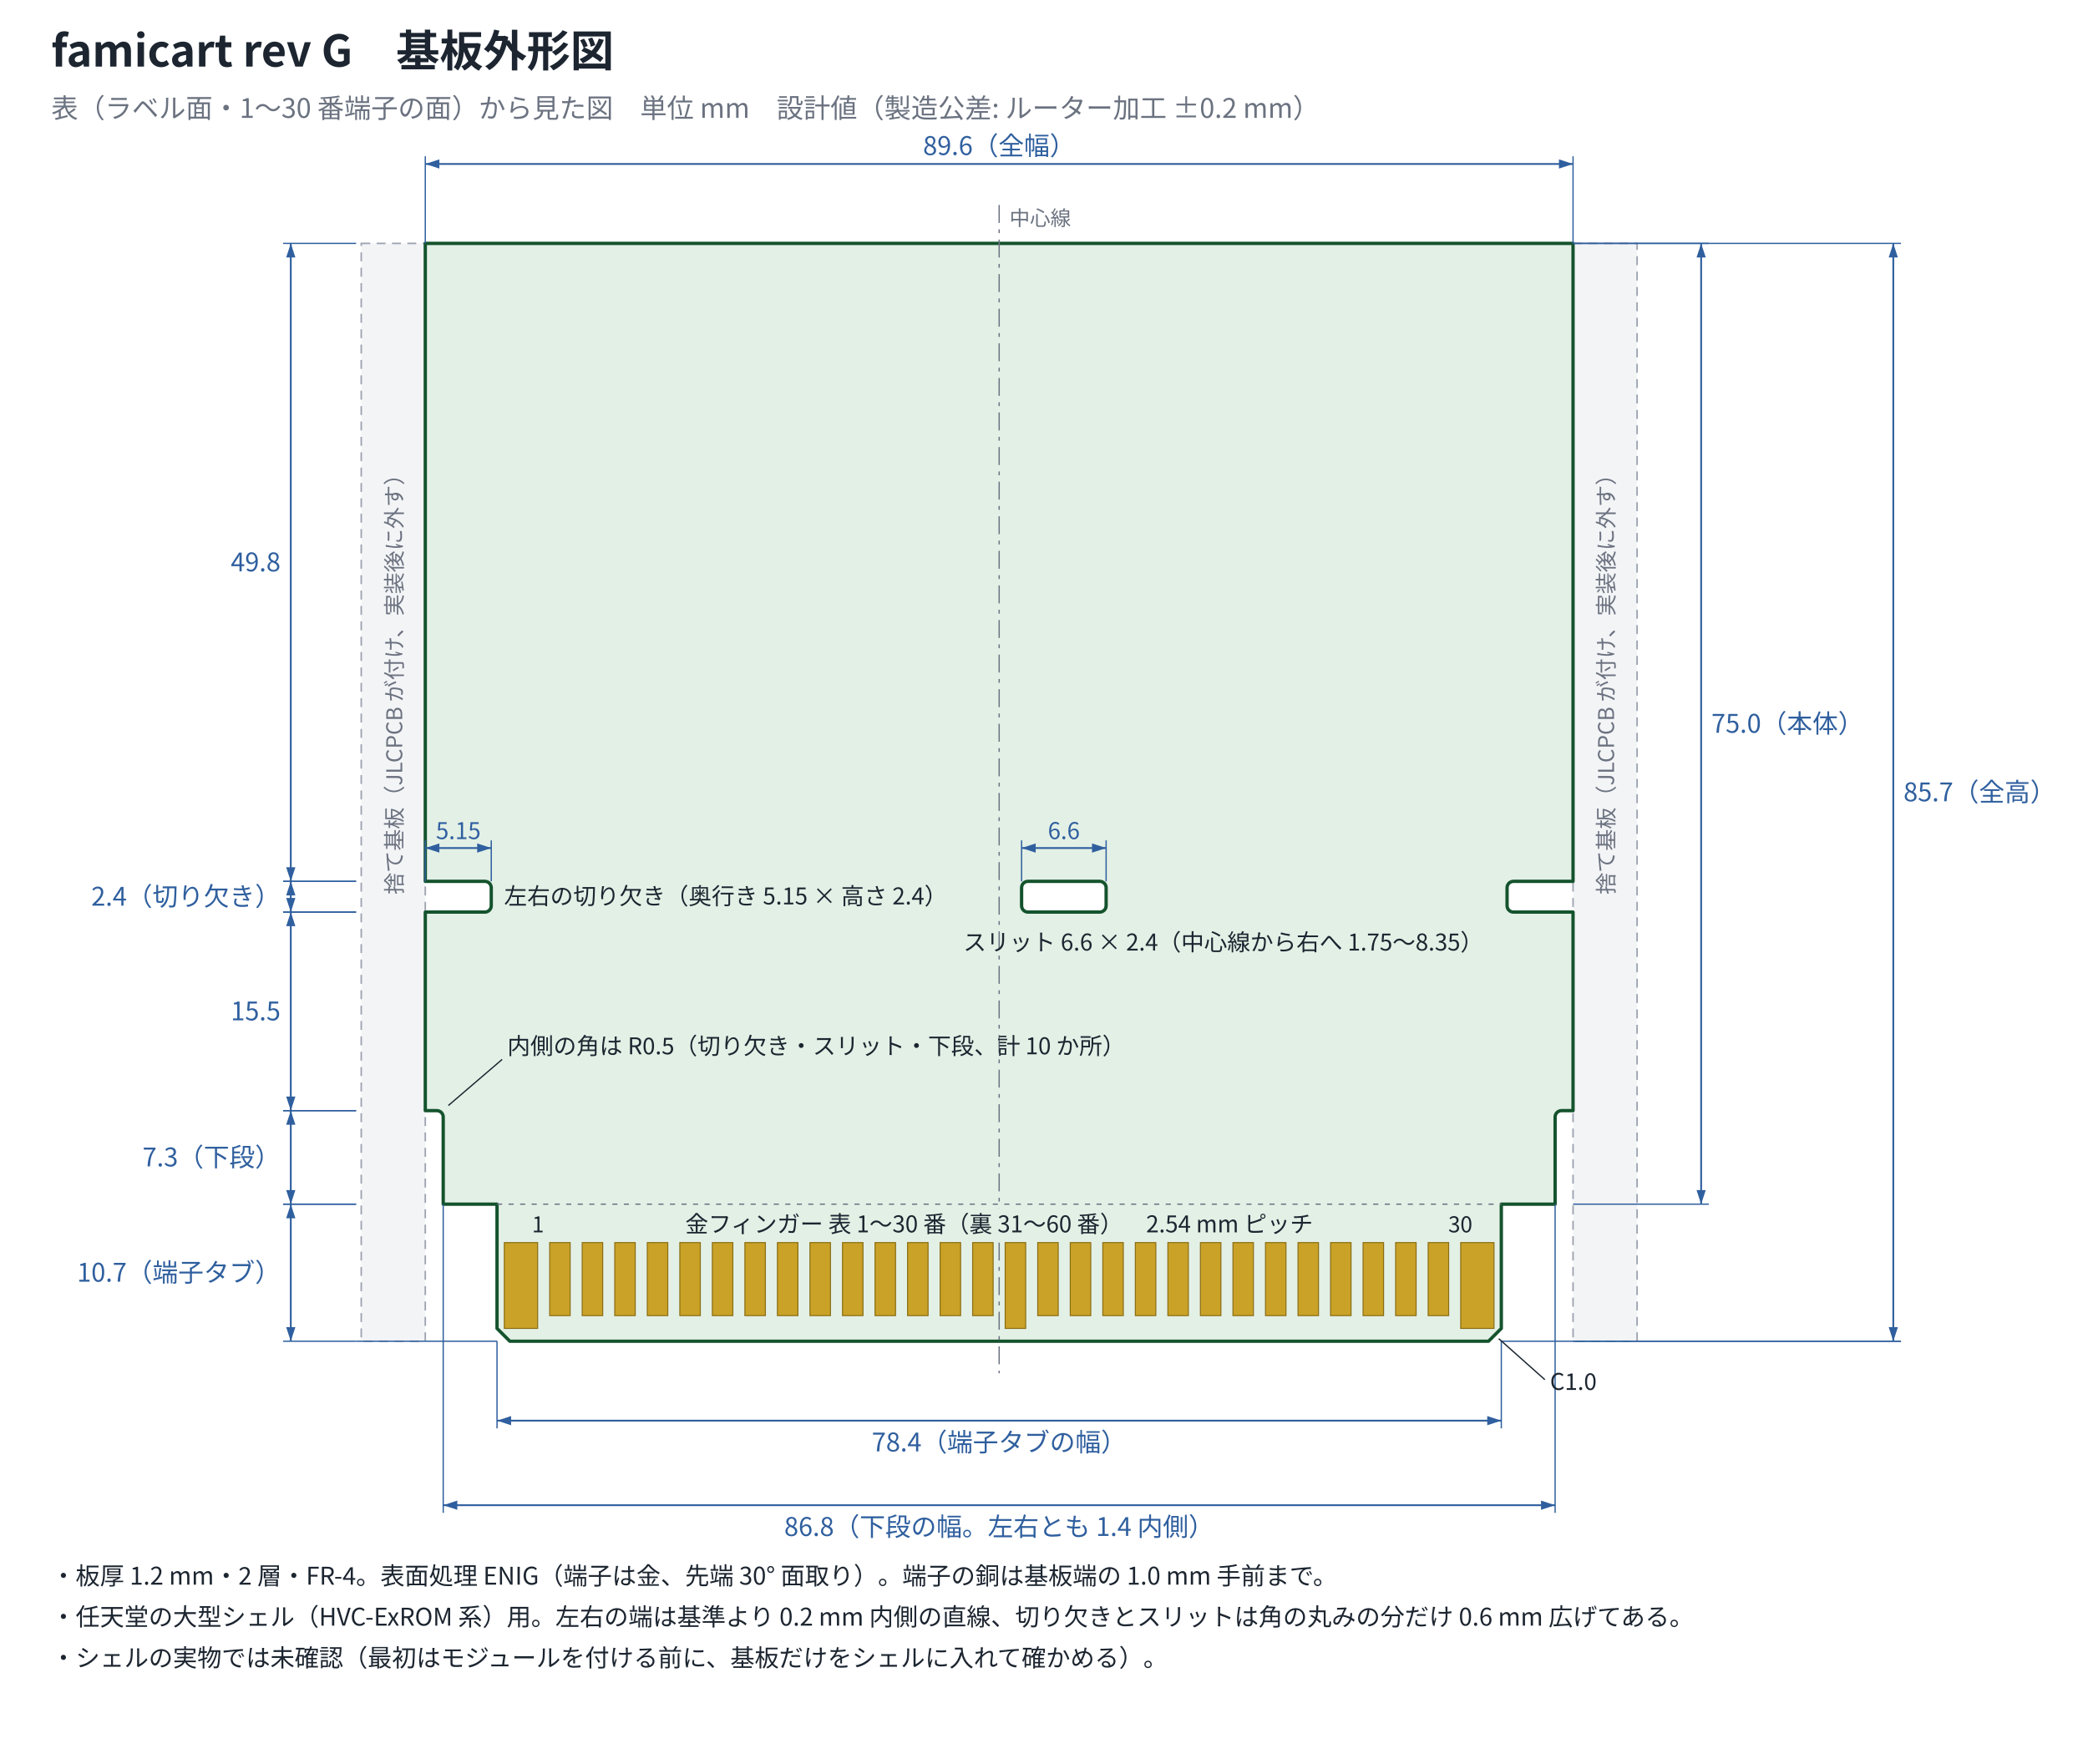
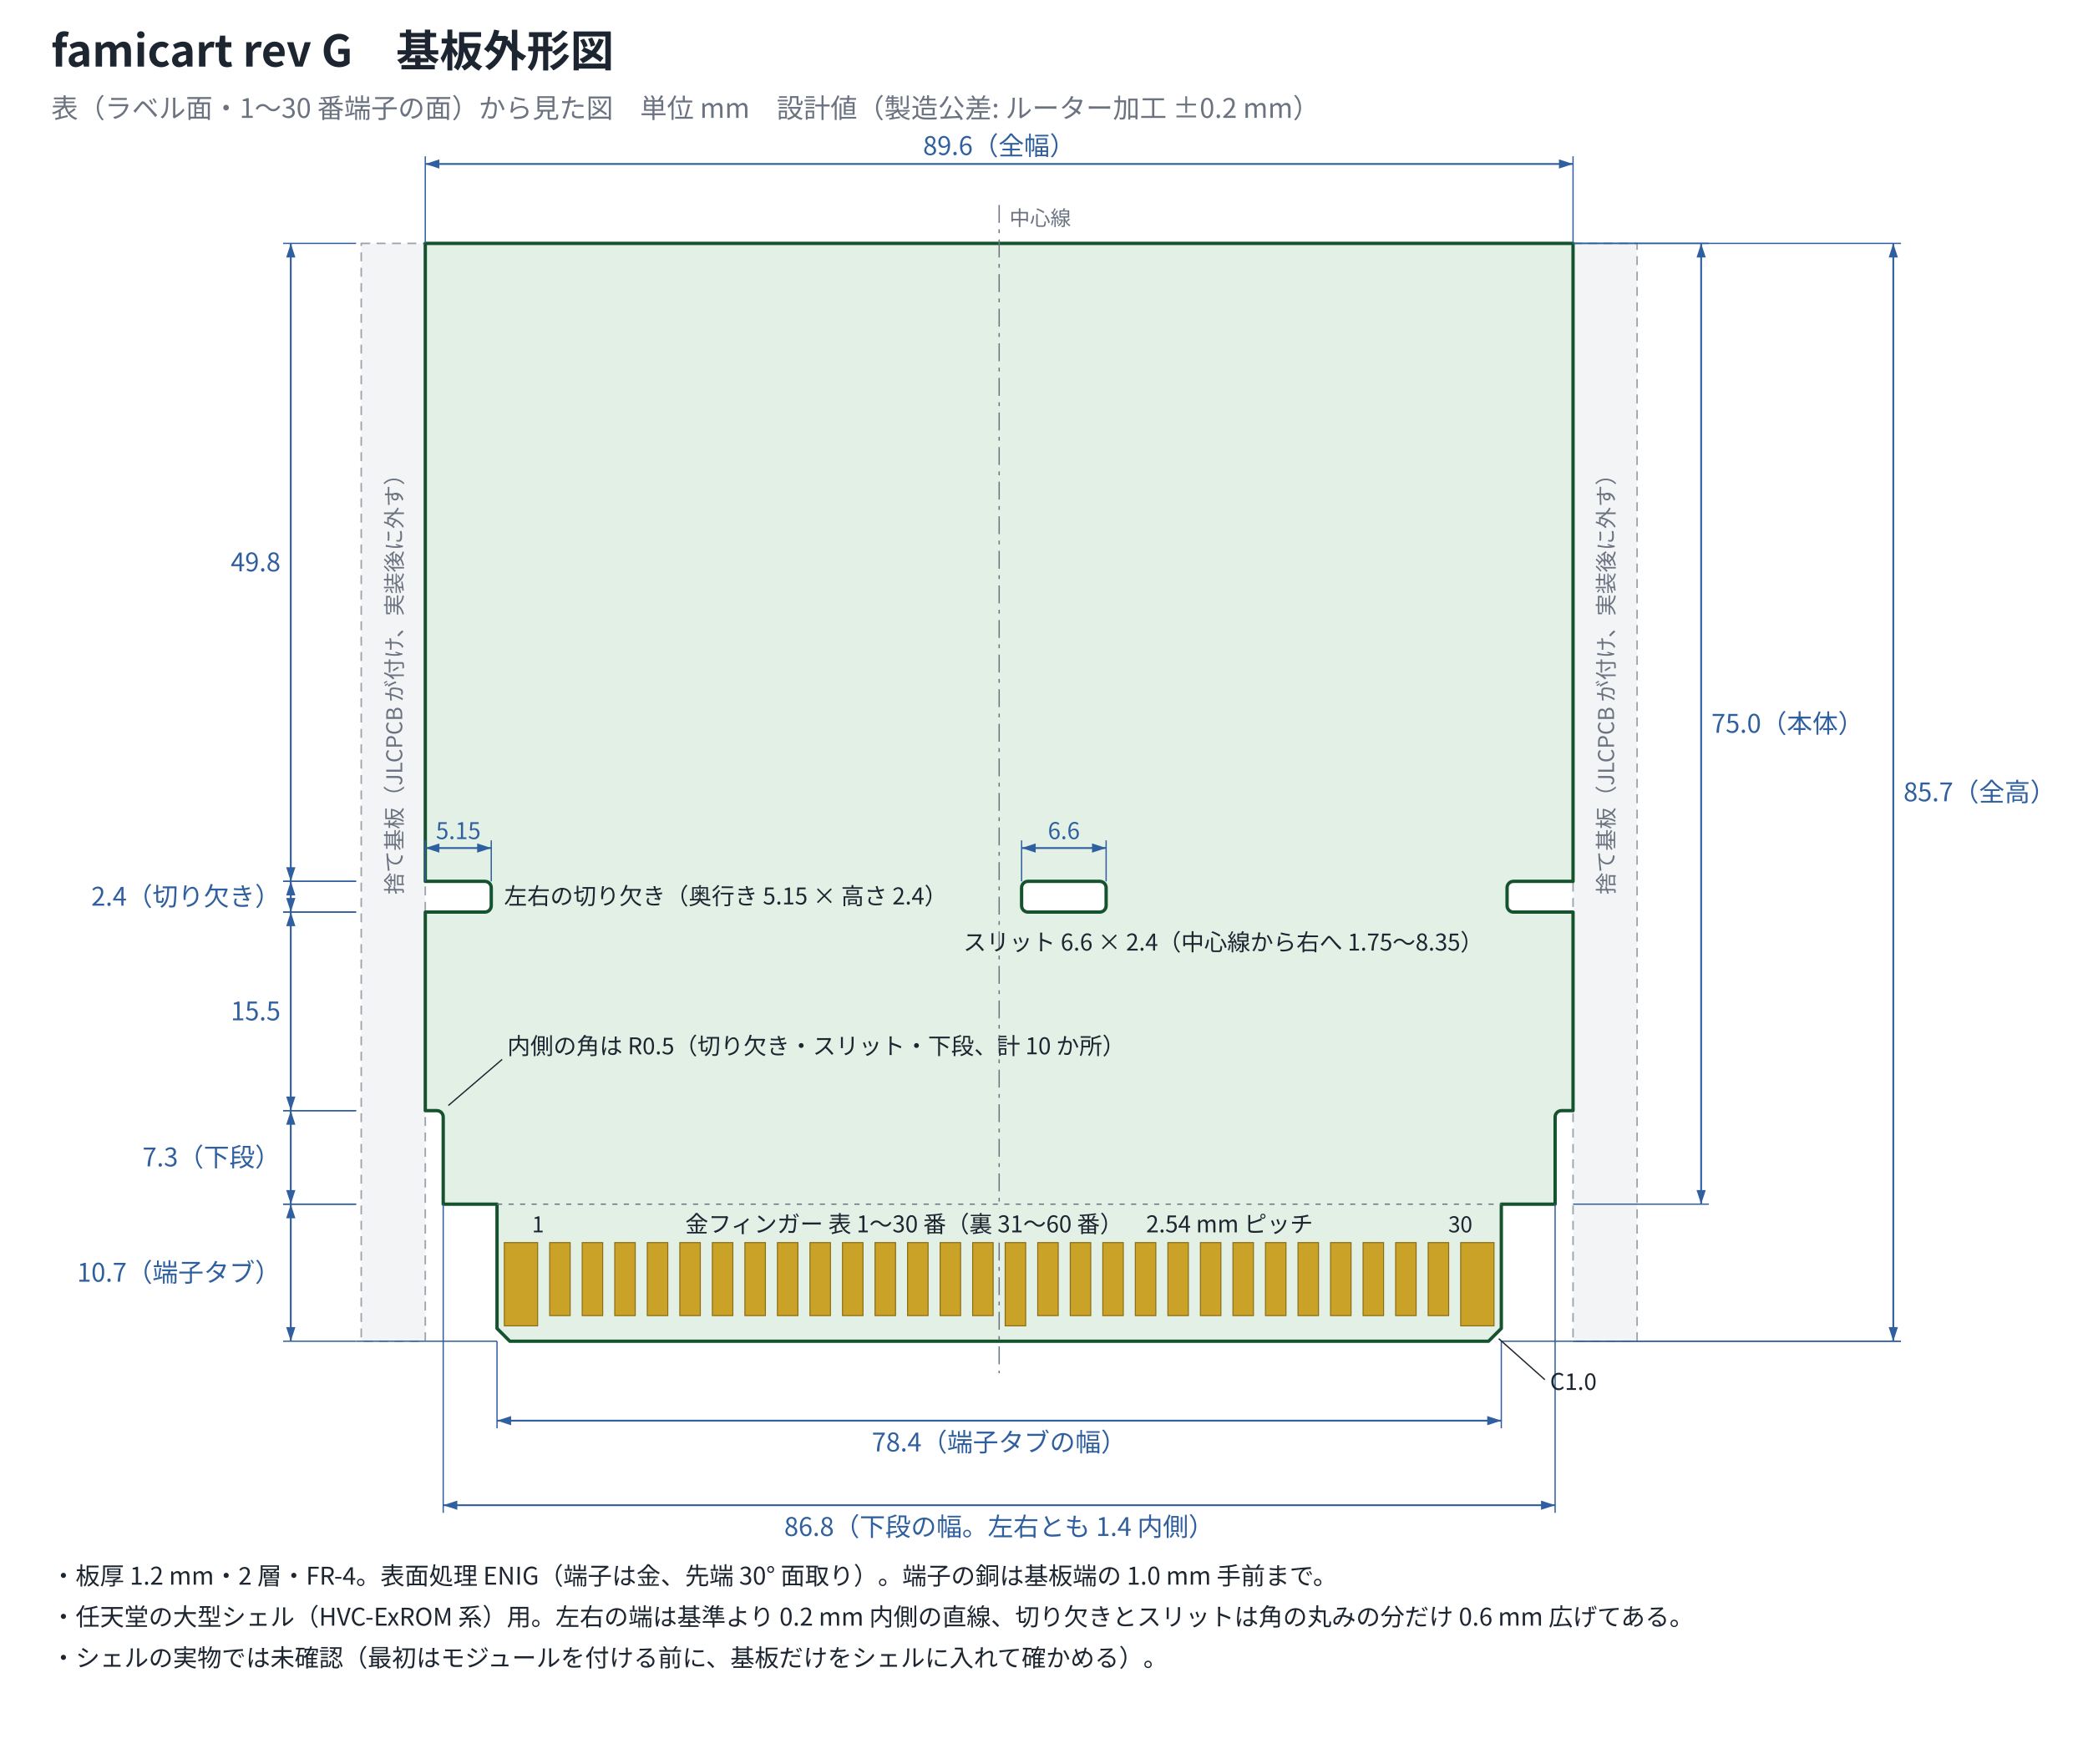
<svg xmlns="http://www.w3.org/2000/svg" width="1630" height="1377" viewBox="0 0 1630 1377" font-family="IPAGothic, 'IPAexGothic', 'Noto Sans CJK JP', 'Yu Gothic', sans-serif">
  <rect width="100%" height="100%" fill="#ffffff" />
  <text x="40.0" y="52.0" font-size="34" fill="#1c2530" text-anchor="start" font-weight="bold">famicart rev G　基板外形図</text>
  <text x="40.0" y="92.0" font-size="21" fill="#6b7280" text-anchor="start" font-weight="normal">表（ラベル面・1〜30 番端子の面）から見た図　単位 mm　設計値（製造公差: ルーター加工 ±0.2 mm）</text>
  <rect x="282.0" y="190.0" width="50.0" height="857.0" fill="#f3f4f6" stroke="#9ca3af" stroke-width="1.2" stroke-dasharray="7 5" />
  <text x="314.0" y="530.0" font-size="17" fill="#6b7280" text-anchor="middle" font-weight="normal" transform="rotate(-90 314.0 530.0)">捨て基板（JLCPCB が付け、実装後に外す）</text>
  <rect x="1228.0" y="190.0" width="50.0" height="857.0" fill="#f3f4f6" stroke="#9ca3af" stroke-width="1.2" stroke-dasharray="7 5" />
  <text x="1260.0" y="530.0" font-size="17" fill="#6b7280" text-anchor="middle" font-weight="normal" transform="rotate(-90 1260.0 530.0)">捨て基板（JLCPCB が付け、実装後に外す）</text>
  <path d="M388.00,940.00 L346.00,940.00 L346.00,872.00 A5.00,5.00 0 0 0 341.00,867.00 L332.00,867.00 L332.00,712.00 L378.50,712.00 A5.00,5.00 0 0 0 383.50,707.00 L383.50,693.00 A5.00,5.00 0 0 0 378.50,688.00 L332.00,688.00 L332.00,190.00 L1228.00,190.00 L1228.00,688.00 L1181.50,688.00 A5.00,5.00 0 0 0 1176.50,693.00 L1176.50,707.00 A5.00,5.00 0 0 0 1181.50,712.00 L1228.00,712.00 L1228.00,867.00 L1219.00,867.00 A5.00,5.00 0 0 0 1214.00,872.00 L1214.00,940.00 L1172.00,940.00 L1172.00,1037.00 L1162.00,1047.00 L398.00,1047.00 L388.00,1037.00 Z" fill="#e3f0e6" stroke="#14532d" stroke-width="2.6" stroke-linejoin="round" />
  <path d="M797.50,693.00 A5.00,5.00 0 0 1 802.50,688.00 L858.50,688.00 A5.00,5.00 0 0 1 863.50,693.00 L863.50,707.00 A5.00,5.00 0 0 1 858.50,712.00 L802.50,712.00 A5.00,5.00 0 0 1 797.50,707.00 Z" fill="#ffffff" stroke="#14532d" stroke-width="2.6" />
  <line x1="388.0" y1="940.0" x2="1172.0" y2="940.0" stroke="#6b7280" stroke-width="1.0" stroke-dasharray="4 5" />
  <line x1="780.0" y1="160.0" x2="780.0" y2="1072.0" stroke="#6b7280" stroke-width="1.0" stroke-dasharray="14 5 3 5" />
  <text x="788.0" y="176.0" font-size="16" fill="#6b7280" text-anchor="start" font-weight="normal">中心線</text>
-   <rect x="393.7" y="970.0" width="26.0" height="67.0" fill="#c9a227" stroke="#8a6d14" stroke-width="0.8" />
+   <rect x="393.7" y="970.0" width="26.0" height="65.0" fill="#c9a227" stroke="#8a6d14" stroke-width="0.8" />
  <rect x="429.1" y="970.0" width="16.0" height="57.0" fill="#c9a227" stroke="#8a6d14" stroke-width="0.8" />
  <rect x="454.5" y="970.0" width="16.0" height="57.0" fill="#c9a227" stroke="#8a6d14" stroke-width="0.8" />
  <rect x="479.9" y="970.0" width="16.0" height="57.0" fill="#c9a227" stroke="#8a6d14" stroke-width="0.8" />
  <rect x="505.3" y="970.0" width="16.0" height="57.0" fill="#c9a227" stroke="#8a6d14" stroke-width="0.8" />
  <rect x="530.7" y="970.0" width="16.0" height="57.0" fill="#c9a227" stroke="#8a6d14" stroke-width="0.8" />
  <rect x="556.1" y="970.0" width="16.0" height="57.0" fill="#c9a227" stroke="#8a6d14" stroke-width="0.8" />
  <rect x="581.5" y="970.0" width="16.0" height="57.0" fill="#c9a227" stroke="#8a6d14" stroke-width="0.8" />
  <rect x="606.9" y="970.0" width="16.0" height="57.0" fill="#c9a227" stroke="#8a6d14" stroke-width="0.8" />
  <rect x="632.3" y="970.0" width="16.0" height="57.0" fill="#c9a227" stroke="#8a6d14" stroke-width="0.8" />
  <rect x="657.7" y="970.0" width="16.0" height="57.0" fill="#c9a227" stroke="#8a6d14" stroke-width="0.8" />
  <rect x="683.1" y="970.0" width="16.0" height="57.0" fill="#c9a227" stroke="#8a6d14" stroke-width="0.8" />
  <rect x="708.5" y="970.0" width="16.0" height="57.0" fill="#c9a227" stroke="#8a6d14" stroke-width="0.8" />
  <rect x="733.9" y="970.0" width="16.0" height="57.0" fill="#c9a227" stroke="#8a6d14" stroke-width="0.8" />
  <rect x="759.3" y="970.0" width="16.0" height="57.0" fill="#c9a227" stroke="#8a6d14" stroke-width="0.8" />
-   <rect x="784.7" y="970.0" width="16.0" height="67.0" fill="#c9a227" stroke="#8a6d14" stroke-width="0.8" />
+   <rect x="784.7" y="970.0" width="16.0" height="65.0" fill="#c9a227" stroke="#8a6d14" stroke-width="0.8" />
  <rect x="810.1" y="970.0" width="16.0" height="57.0" fill="#c9a227" stroke="#8a6d14" stroke-width="0.8" />
  <rect x="835.5" y="970.0" width="16.0" height="57.0" fill="#c9a227" stroke="#8a6d14" stroke-width="0.8" />
  <rect x="860.9" y="970.0" width="16.0" height="57.0" fill="#c9a227" stroke="#8a6d14" stroke-width="0.8" />
  <rect x="886.3" y="970.0" width="16.0" height="57.0" fill="#c9a227" stroke="#8a6d14" stroke-width="0.8" />
  <rect x="911.7" y="970.0" width="16.0" height="57.0" fill="#c9a227" stroke="#8a6d14" stroke-width="0.8" />
  <rect x="937.1" y="970.0" width="16.0" height="57.0" fill="#c9a227" stroke="#8a6d14" stroke-width="0.8" />
  <rect x="962.5" y="970.0" width="16.0" height="57.0" fill="#c9a227" stroke="#8a6d14" stroke-width="0.8" />
  <rect x="987.9" y="970.0" width="16.0" height="57.0" fill="#c9a227" stroke="#8a6d14" stroke-width="0.8" />
  <rect x="1013.3" y="970.0" width="16.0" height="57.0" fill="#c9a227" stroke="#8a6d14" stroke-width="0.8" />
  <rect x="1038.7" y="970.0" width="16.0" height="57.0" fill="#c9a227" stroke="#8a6d14" stroke-width="0.8" />
  <rect x="1064.1" y="970.0" width="16.0" height="57.0" fill="#c9a227" stroke="#8a6d14" stroke-width="0.8" />
  <rect x="1089.5" y="970.0" width="16.0" height="57.0" fill="#c9a227" stroke="#8a6d14" stroke-width="0.8" />
  <rect x="1114.9" y="970.0" width="16.0" height="57.0" fill="#c9a227" stroke="#8a6d14" stroke-width="0.8" />
-   <rect x="1140.3" y="970.0" width="26.0" height="67.0" fill="#c9a227" stroke="#8a6d14" stroke-width="0.8" />
+   <rect x="1140.3" y="970.0" width="26.0" height="65.0" fill="#c9a227" stroke="#8a6d14" stroke-width="0.8" />
  <text x="420.0" y="962.0" font-size="17" fill="#1c2530" text-anchor="middle" font-weight="normal">1</text>
  <text x="1140.0" y="962.0" font-size="17" fill="#1c2530" text-anchor="middle" font-weight="normal">30</text>
  <rect x="520.0" y="943.0" width="520" height="24" fill="#e3f0e6" />
  <text x="780.0" y="962.0" font-size="18" fill="#1c2530" text-anchor="middle" font-weight="normal">金フィンガー 表 1〜30 番（裏 31〜60 番）　2.54 mm ピッチ</text>
  <line x1="332.0" y1="190.0" x2="332.0" y2="122.0" stroke="#2f5f9e" stroke-width="1.0" />
  <line x1="1228.0" y1="190.0" x2="1228.0" y2="122.0" stroke="#2f5f9e" stroke-width="1.0" />
  <line x1="332.0" y1="128.0" x2="1228.0" y2="128.0" stroke="#2f5f9e" stroke-width="1.4" />
  <polygon points="332.0,128.0 343.0,124.4 343.0,131.6" fill="#2f5f9e" />
  <polygon points="1228.0,128.0 1217.0,131.6 1217.0,124.4" fill="#2f5f9e" />
  <text x="780.0" y="121.0" font-size="20" fill="#2f5f9e" text-anchor="middle" font-weight="normal">89.6（全幅）</text>
  <line x1="1228.0" y1="190.0" x2="1334.0" y2="190.0" stroke="#2f5f9e" stroke-width="1.0" />
  <line x1="1228.0" y1="940.0" x2="1334.0" y2="940.0" stroke="#2f5f9e" stroke-width="1.0" />
  <line x1="1328.0" y1="190.0" x2="1328.0" y2="940.0" stroke="#2f5f9e" stroke-width="1.4" />
  <polygon points="1328.0,190.0 1331.6,201.0 1324.4,201.0" fill="#2f5f9e" />
  <polygon points="1328.0,940.0 1324.4,929.0 1331.6,929.0" fill="#2f5f9e" />
  <text x="1336.0" y="572.0" font-size="20" fill="#2f5f9e" text-anchor="start" font-weight="normal">75.0（本体）</text>
  <line x1="1228.0" y1="190.0" x2="1484.0" y2="190.0" stroke="#2f5f9e" stroke-width="1.0" />
  <line x1="1228.0" y1="1047.0" x2="1484.0" y2="1047.0" stroke="#2f5f9e" stroke-width="1.0" />
  <line x1="1478.0" y1="190.0" x2="1478.0" y2="1047.0" stroke="#2f5f9e" stroke-width="1.4" />
  <polygon points="1478.0,190.0 1481.6,201.0 1474.4,201.0" fill="#2f5f9e" />
  <polygon points="1478.0,1047.0 1474.4,1036.0 1481.6,1036.0" fill="#2f5f9e" />
  <text x="1486.0" y="625.5" font-size="20" fill="#2f5f9e" text-anchor="start" font-weight="normal">85.7（全高）</text>
  <line x1="1172.0" y1="1047.0" x2="1484.0" y2="1047.0" stroke="#2f5f9e" stroke-width="1.0" />
  <line x1="388.0" y1="1047.0" x2="388.0" y2="1115.0" stroke="#2f5f9e" stroke-width="1.0" />
  <line x1="1172.0" y1="1047.0" x2="1172.0" y2="1115.0" stroke="#2f5f9e" stroke-width="1.0" />
  <line x1="388.0" y1="1109.0" x2="1172.0" y2="1109.0" stroke="#2f5f9e" stroke-width="1.4" />
  <polygon points="388.0,1109.0 399.0,1105.4 399.0,1112.6" fill="#2f5f9e" />
  <polygon points="1172.0,1109.0 1161.0,1112.6 1161.0,1105.4" fill="#2f5f9e" />
  <text x="780.0" y="1133.0" font-size="20" fill="#2f5f9e" text-anchor="middle" font-weight="normal">78.4（端子タブの幅）</text>
  <line x1="346.0" y1="940.0" x2="346.0" y2="1181.0" stroke="#2f5f9e" stroke-width="1.0" />
  <line x1="1214.0" y1="940.0" x2="1214.0" y2="1181.0" stroke="#2f5f9e" stroke-width="1.0" />
  <line x1="346.0" y1="1175.0" x2="1214.0" y2="1175.0" stroke="#2f5f9e" stroke-width="1.4" />
  <polygon points="346.0,1175.0 357.0,1171.4 357.0,1178.6" fill="#2f5f9e" />
  <polygon points="1214.0,1175.0 1203.0,1178.6 1203.0,1171.4" fill="#2f5f9e" />
  <text x="780.0" y="1199.0" font-size="20" fill="#2f5f9e" text-anchor="middle" font-weight="normal">86.8（下段の幅。左右とも 1.4 内側）</text>
  <line x1="278.0" y1="190.0" x2="221.0" y2="190.0" stroke="#2f5f9e" stroke-width="1.0" />
  <line x1="278.0" y1="688.0" x2="221.0" y2="688.0" stroke="#2f5f9e" stroke-width="1.0" />
  <line x1="227.0" y1="190.0" x2="227.0" y2="688.0" stroke="#2f5f9e" stroke-width="1.4" />
  <polygon points="227.0,190.0 230.6,201.0 223.4,201.0" fill="#2f5f9e" />
  <polygon points="227.0,688.0 223.4,677.0 230.6,677.0" fill="#2f5f9e" />
  <text x="219.0" y="446.0" font-size="20" fill="#2f5f9e" text-anchor="end" font-weight="normal">49.8</text>
  <line x1="278.0" y1="688.0" x2="221.0" y2="688.0" stroke="#2f5f9e" stroke-width="1.0" />
  <line x1="278.0" y1="712.0" x2="221.0" y2="712.0" stroke="#2f5f9e" stroke-width="1.0" />
  <line x1="227.0" y1="688.0" x2="227.0" y2="712.0" stroke="#2f5f9e" stroke-width="1.4" />
  <polygon points="227.0,688.0 230.6,699.0 223.4,699.0" fill="#2f5f9e" />
  <polygon points="227.0,712.0 223.4,701.0 230.6,701.0" fill="#2f5f9e" />
  <text x="219.0" y="707.0" font-size="20" fill="#2f5f9e" text-anchor="end" font-weight="normal">2.4（切り欠き）</text>
  <line x1="278.0" y1="712.0" x2="221.0" y2="712.0" stroke="#2f5f9e" stroke-width="1.0" />
  <line x1="278.0" y1="867.0" x2="221.0" y2="867.0" stroke="#2f5f9e" stroke-width="1.0" />
  <line x1="227.0" y1="712.0" x2="227.0" y2="867.0" stroke="#2f5f9e" stroke-width="1.4" />
  <polygon points="227.0,712.0 230.6,723.0 223.4,723.0" fill="#2f5f9e" />
  <polygon points="227.0,867.0 223.4,856.0 230.6,856.0" fill="#2f5f9e" />
  <text x="219.0" y="796.5" font-size="20" fill="#2f5f9e" text-anchor="end" font-weight="normal">15.5</text>
  <line x1="278.0" y1="867.0" x2="221.0" y2="867.0" stroke="#2f5f9e" stroke-width="1.0" />
  <line x1="278.0" y1="940.0" x2="221.0" y2="940.0" stroke="#2f5f9e" stroke-width="1.0" />
  <line x1="227.0" y1="867.0" x2="227.0" y2="940.0" stroke="#2f5f9e" stroke-width="1.4" />
  <polygon points="227.0,867.0 230.6,878.0 223.4,878.0" fill="#2f5f9e" />
  <polygon points="227.0,940.0 223.4,929.0 230.6,929.0" fill="#2f5f9e" />
  <text x="219.0" y="910.5" font-size="20" fill="#2f5f9e" text-anchor="end" font-weight="normal">7.3（下段）</text>
  <line x1="278.0" y1="940.0" x2="221.0" y2="940.0" stroke="#2f5f9e" stroke-width="1.0" />
  <line x1="278.0" y1="1047.0" x2="221.0" y2="1047.0" stroke="#2f5f9e" stroke-width="1.0" />
  <line x1="227.0" y1="940.0" x2="227.0" y2="1047.0" stroke="#2f5f9e" stroke-width="1.4" />
  <polygon points="227.0,940.0 230.6,951.0 223.4,951.0" fill="#2f5f9e" />
  <polygon points="227.0,1047.0 223.4,1036.0 230.6,1036.0" fill="#2f5f9e" />
  <text x="219.0" y="1000.5" font-size="20" fill="#2f5f9e" text-anchor="end" font-weight="normal">10.7（端子タブ）</text>
  <line x1="278.0" y1="1047.0" x2="388.0" y2="1047.0" stroke="#2f5f9e" stroke-width="1.0" />
  <line x1="332.0" y1="688.0" x2="332.0" y2="656.0" stroke="#2f5f9e" stroke-width="1.0" />
  <line x1="383.5" y1="688.0" x2="383.5" y2="656.0" stroke="#2f5f9e" stroke-width="1.0" />
  <line x1="332.0" y1="662.0" x2="383.5" y2="662.0" stroke="#2f5f9e" stroke-width="1.4" />
  <polygon points="332.0,662.0 343.0,658.4 343.0,665.6" fill="#2f5f9e" />
  <polygon points="383.5,662.0 372.5,665.6 372.5,658.4" fill="#2f5f9e" />
  <text x="357.8" y="655.0" font-size="18" fill="#2f5f9e" text-anchor="middle" font-weight="normal">5.15</text>
  <text x="393.5" y="706.0" font-size="18" fill="#1c2530" text-anchor="start" font-weight="normal">左右の切り欠き（奥行き 5.15 × 高さ 2.4）</text>
  <line x1="797.5" y1="688.0" x2="797.5" y2="656.0" stroke="#2f5f9e" stroke-width="1.0" />
  <line x1="863.5" y1="688.0" x2="863.5" y2="656.0" stroke="#2f5f9e" stroke-width="1.0" />
  <line x1="797.5" y1="662.0" x2="863.5" y2="662.0" stroke="#2f5f9e" stroke-width="1.4" />
  <polygon points="797.5,662.0 808.5,658.4 808.5,665.6" fill="#2f5f9e" />
  <polygon points="863.5,662.0 852.5,665.6 852.5,658.4" fill="#2f5f9e" />
  <text x="830.5" y="655.0" font-size="18" fill="#2f5f9e" text-anchor="middle" font-weight="normal">6.6</text>
  <text x="1158.0" y="742.0" font-size="18" fill="#1c2530" text-anchor="end" font-weight="normal">スリット 6.6 × 2.4（中心線から右へ 1.75〜8.35）</text>
  <line x1="350.0" y1="863.0" x2="392.0" y2="827.0" stroke="#1c2530" stroke-width="1.0" />
  <text x="396.0" y="823.0" font-size="18" fill="#1c2530" text-anchor="start" font-weight="normal">内側の角は R0.5（切り欠き・スリット・下段、計 10 か所）</text>
  <line x1="1170.0" y1="1045.0" x2="1206.0" y2="1077.0" stroke="#1c2530" stroke-width="1.0" />
  <text x="1210.0" y="1085.0" font-size="18" fill="#1c2530" text-anchor="start" font-weight="normal">C1.0</text>
  <text x="40.0" y="1237.0" font-size="19" fill="#1c2530" text-anchor="start" font-weight="normal">・板厚 1.2 mm・2 層・FR-4。表面処理 ENIG（端子は金、先端 30° 面取り）。端子の銅は基板端の 1.0 mm 手前まで。</text>
  <text x="40.0" y="1269.0" font-size="19" fill="#1c2530" text-anchor="start" font-weight="normal">・任天堂の大型シェル（HVC-ExROM 系）用。左右の端は基準より 0.2 mm 内側の直線、切り欠きとスリットは角の丸みの分だけ 0.6 mm 広げてある。</text>
  <text x="40.0" y="1301.0" font-size="19" fill="#1c2530" text-anchor="start" font-weight="normal">・シェルの実物では未確認（最初はモジュールを付ける前に、基板だけをシェルに入れて確かめる）。</text>
</svg>
